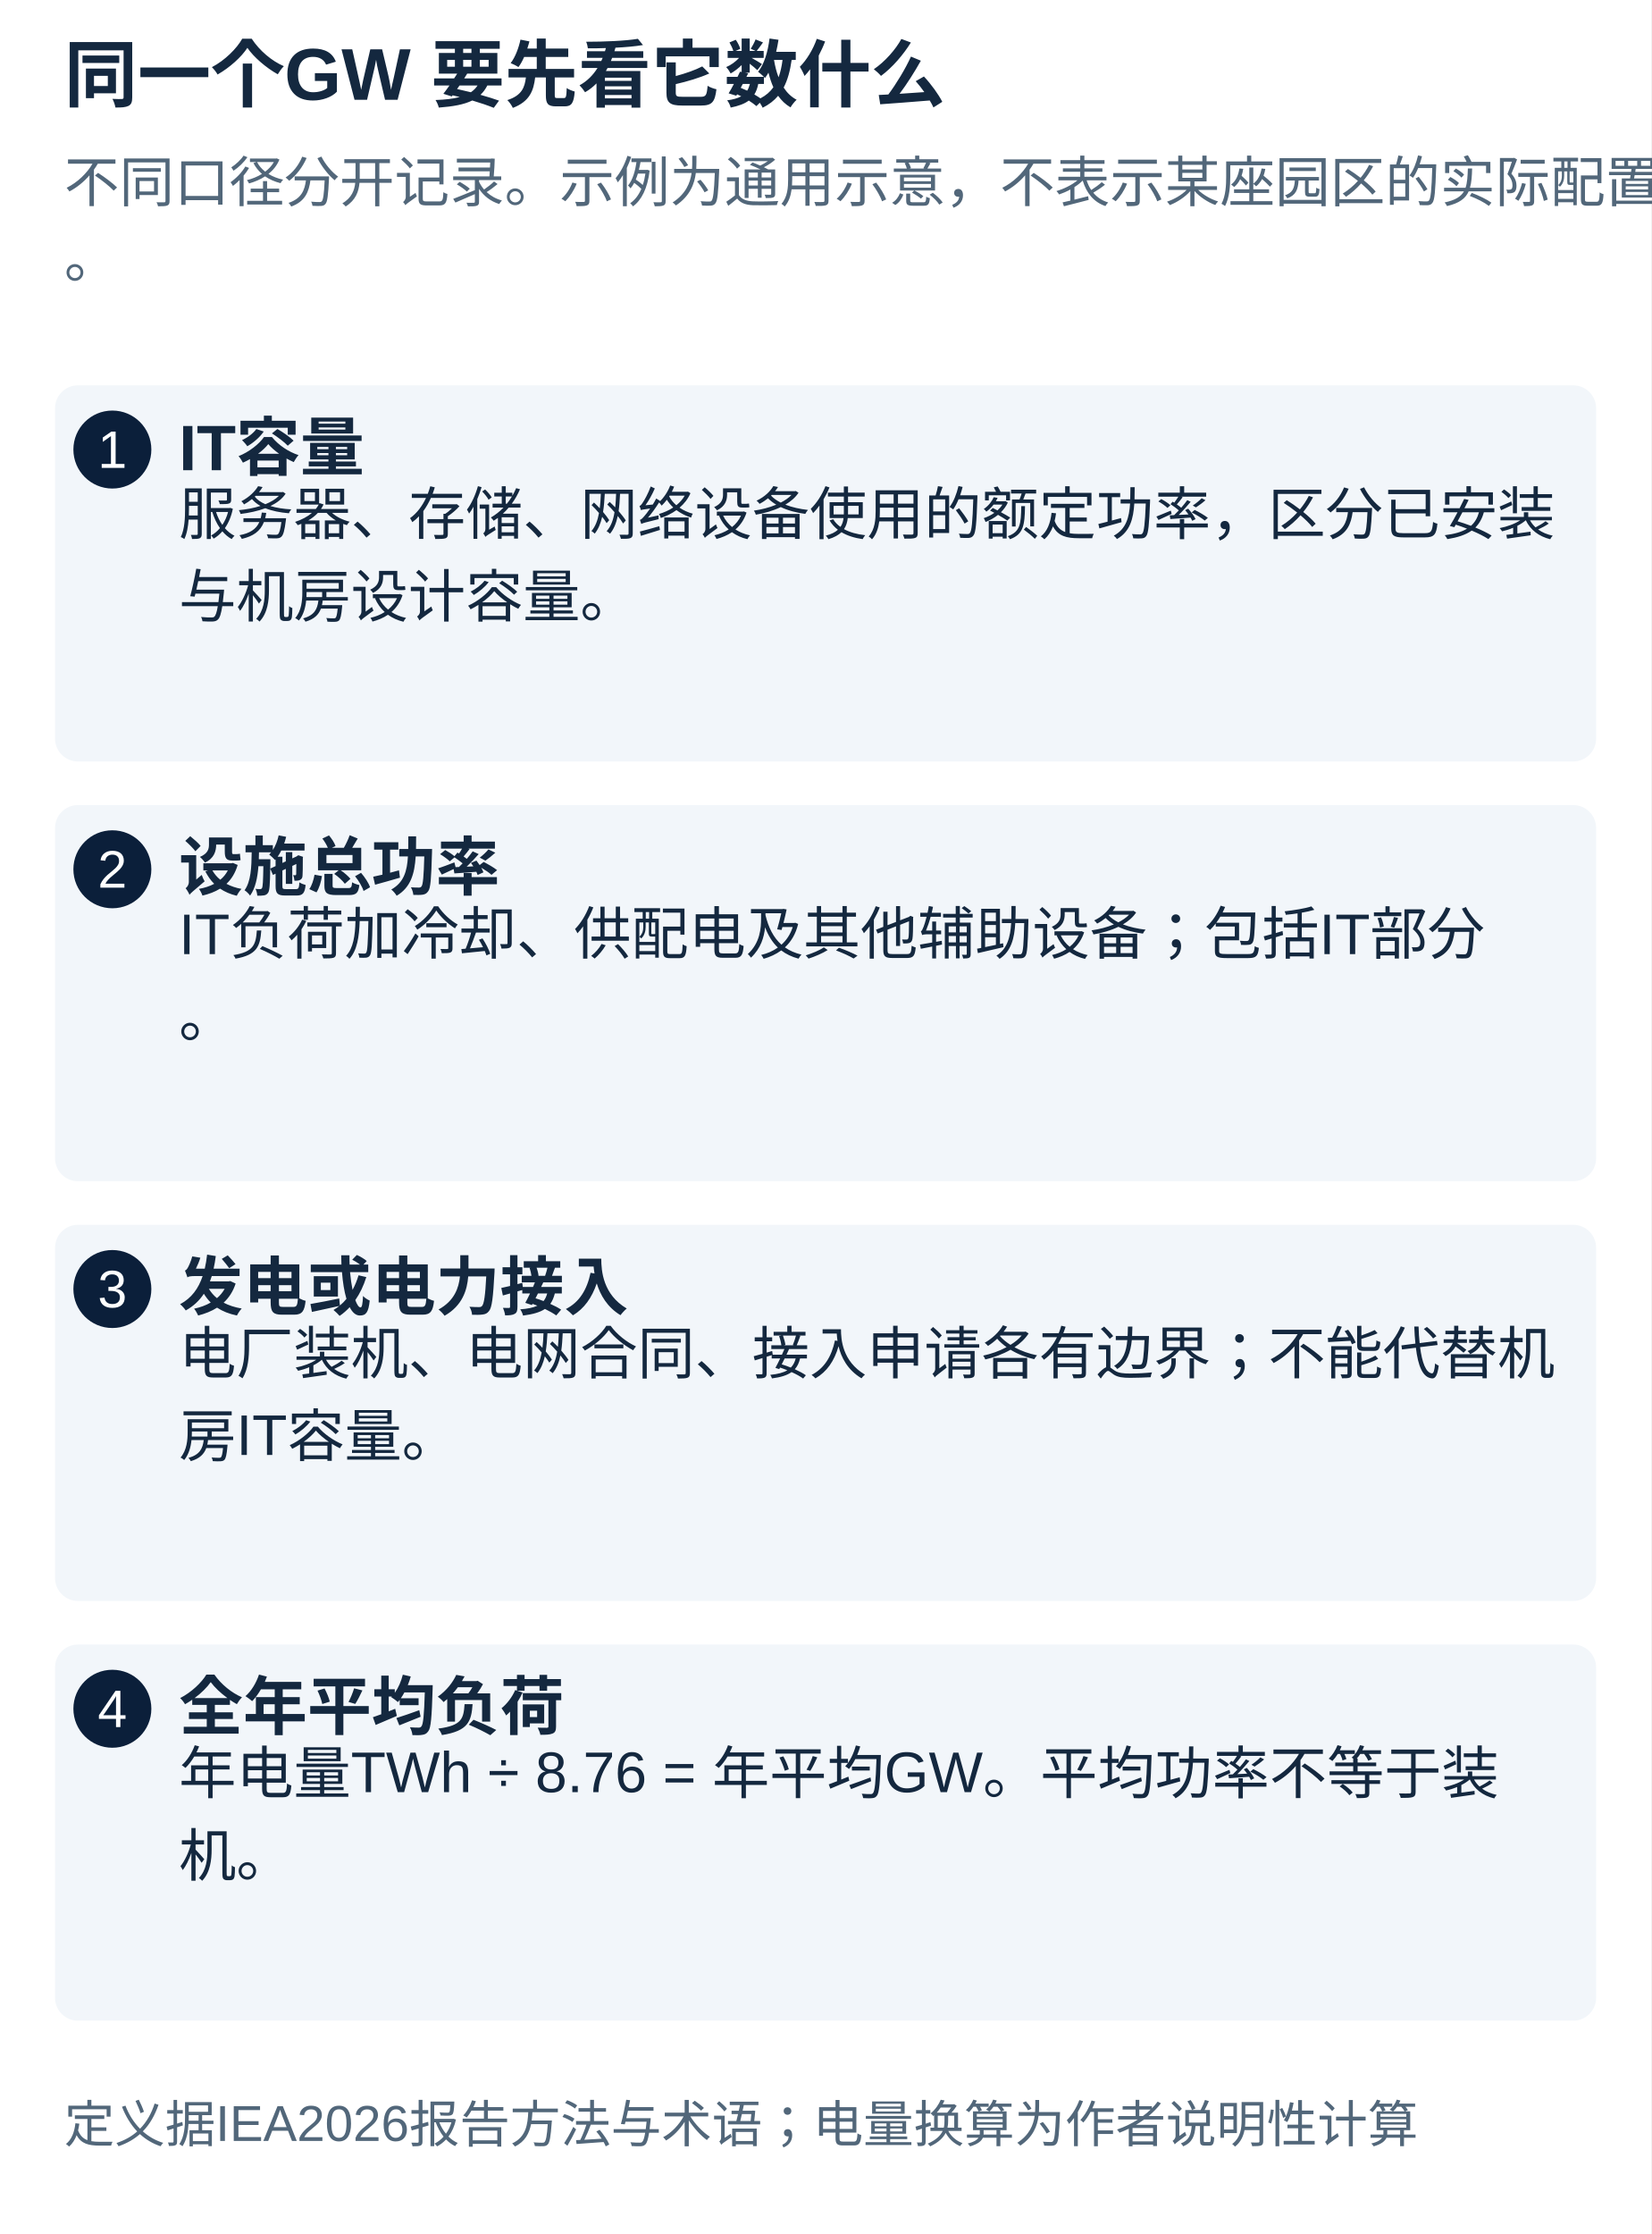
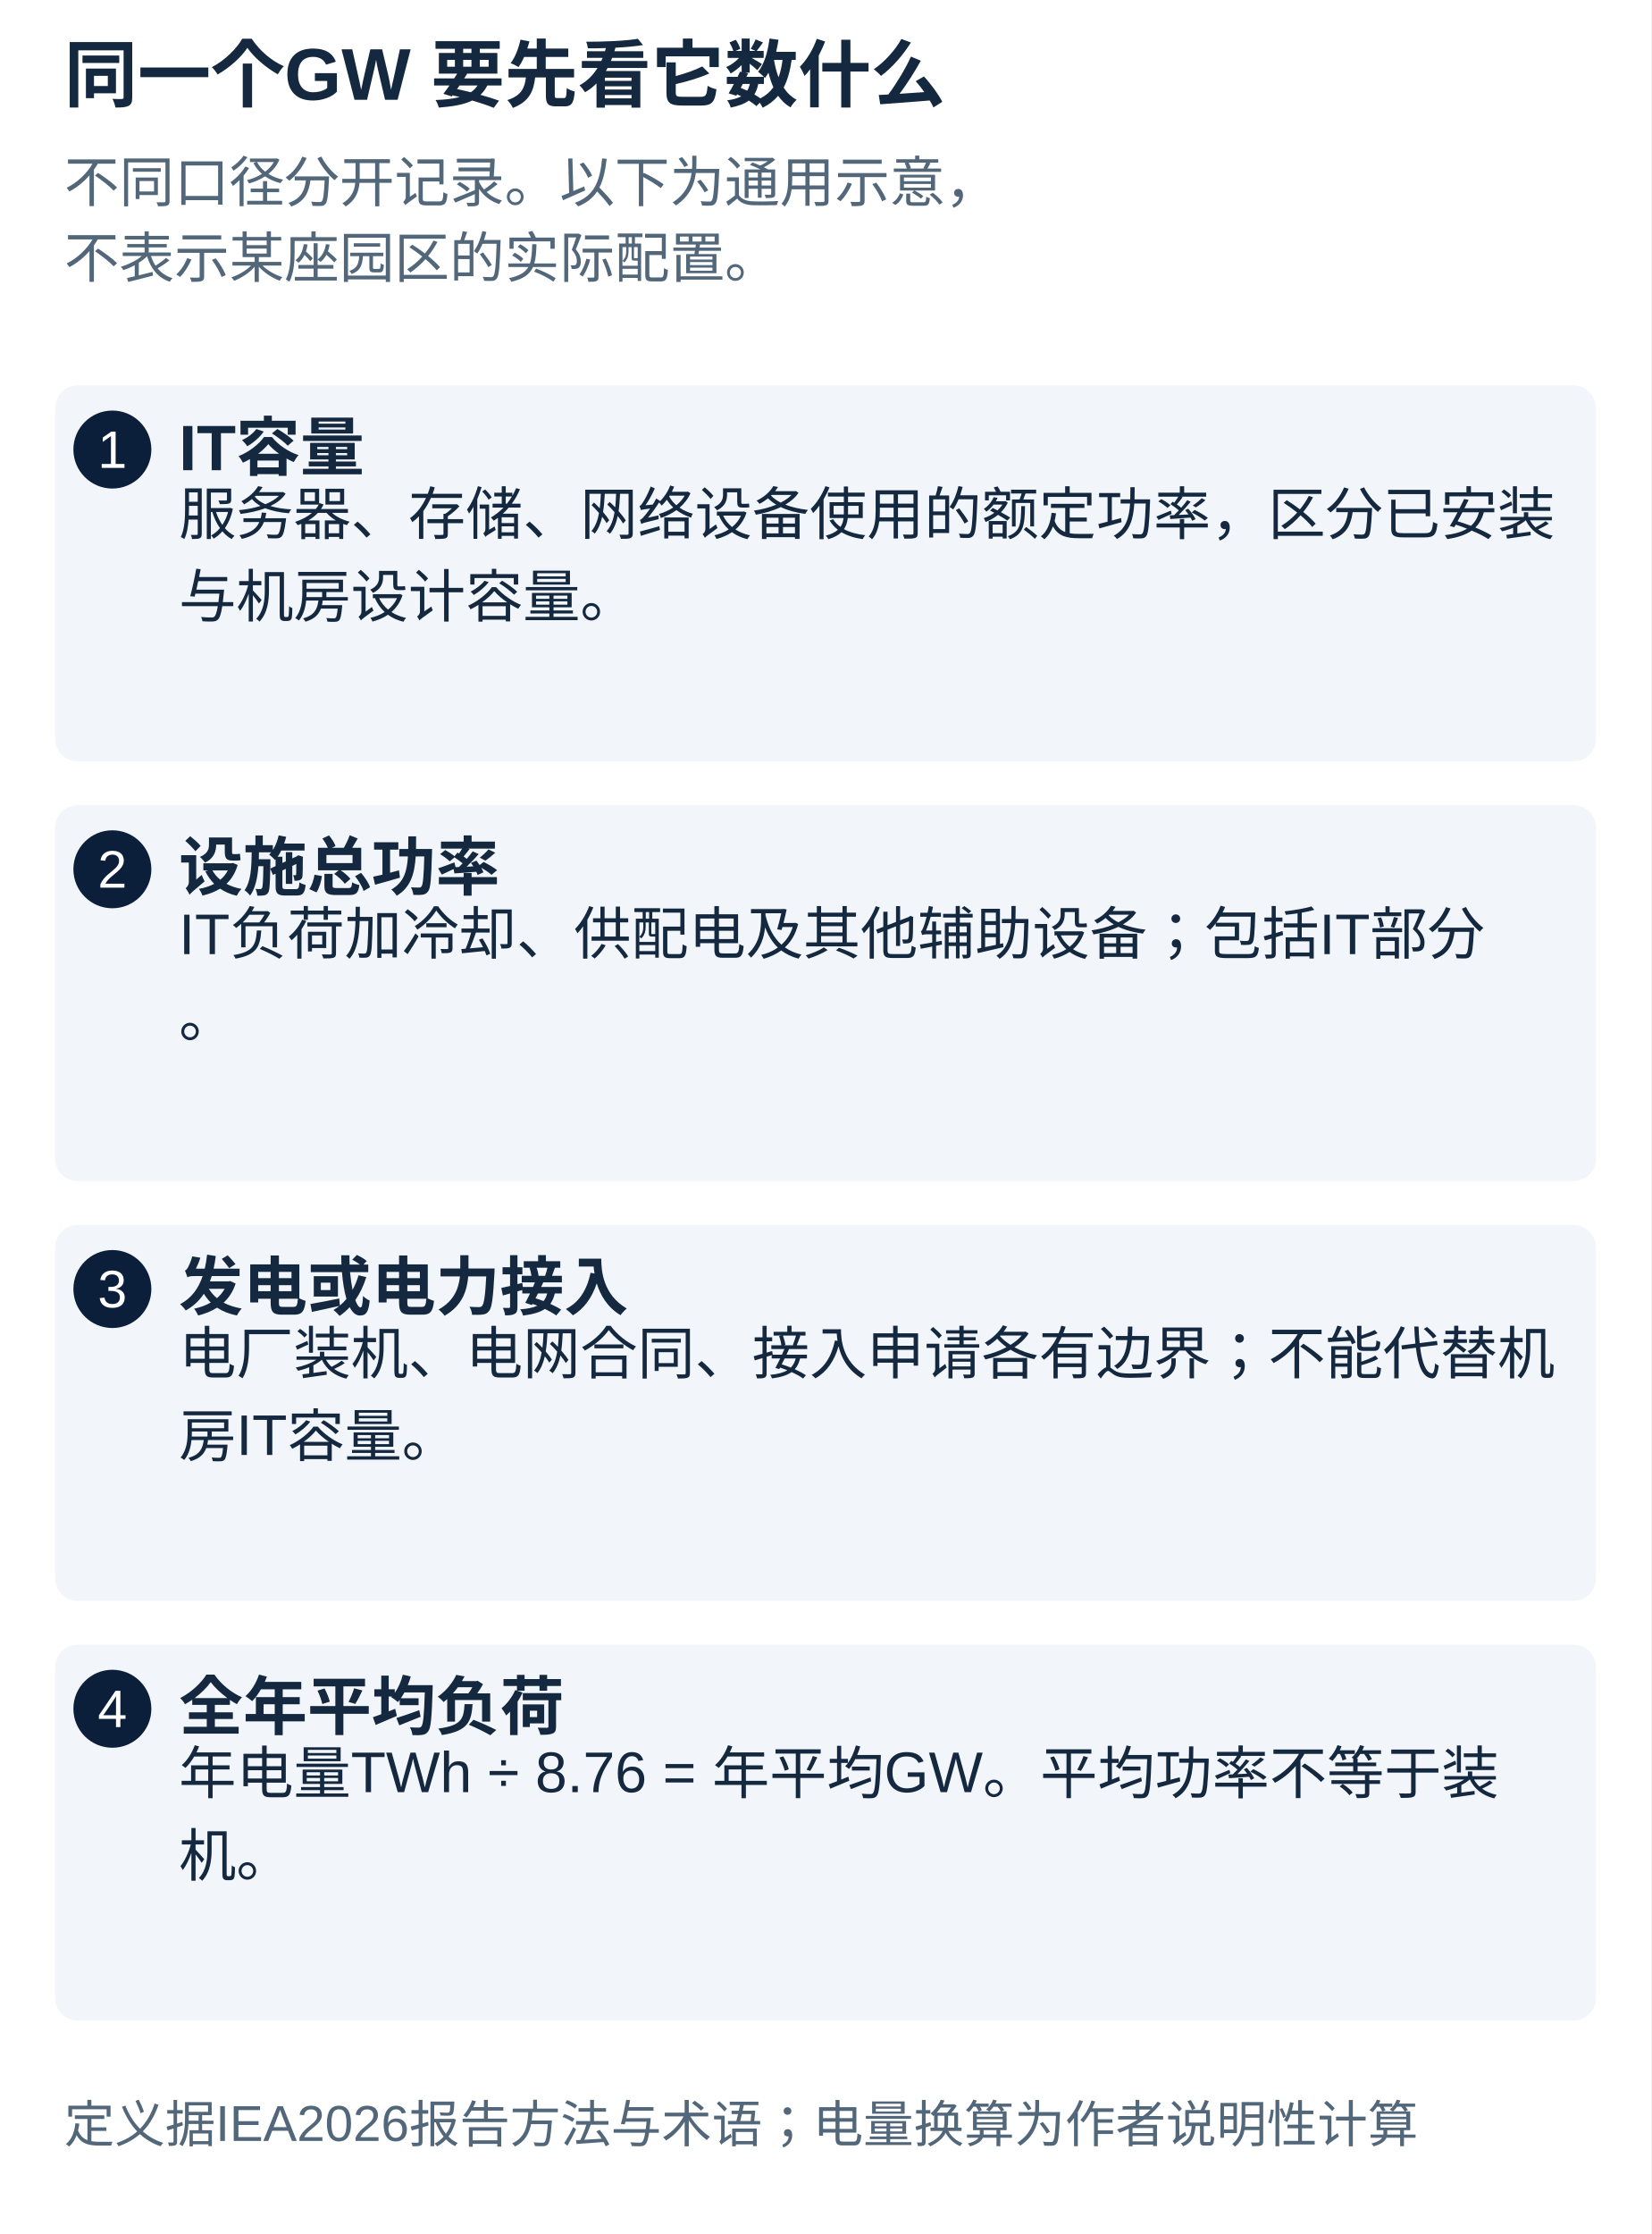
<svg xmlns="http://www.w3.org/2000/svg" width="720" height="974" viewBox="0 0 720 974" role="img" aria-label="同一个GW 要先看它数什么">
  <rect width="720" height="974" fill="#fff" />
  <g font-family="Arial,Microsoft YaHei,PingFang SC,sans-serif">
    <text x="28" y="44" font-size="32" fill="#14283f" font-weight="700">同一个GW 要先看它数什么</text>
-     <text x="28" y="88" font-size="24" fill="#52677a">不同口径分开记录。示例为通用示意，不表示某座园区的实际配置</text>
-     <text x="28" y="121" font-size="24" fill="#52677a">。</text>
+     <text x="28" y="88" font-size="24" fill="#52677a">不同口径分开记录。以下为通用示意，</text>
+     <text x="28" y="121" font-size="24" fill="#52677a">不表示某座园区的实际配置。</text>
    <rect x="24" y="168" width="672" height="164" rx="10" fill="#f2f6fa" />
    <circle cx="49" cy="196" r="17" fill="#0b1f3a" />
    <text x="49" y="204" text-anchor="middle" fill="#fff" font-size="23">1</text>
    <text x="78" y="205" font-size="28" fill="#14283f" font-weight="700">IT容量</text>
    <text x="78" y="233" font-size="25" fill="#14283f">服务器、存储、网络设备使用的额定功率，区分已安装</text>
    <text x="78" y="269" font-size="25" fill="#14283f">与机房设计容量。</text>
    <rect x="24" y="351" width="672" height="164" rx="10" fill="#f2f6fa" />
    <circle cx="49" cy="379" r="17" fill="#0b1f3a" />
    <text x="49" y="387" text-anchor="middle" fill="#fff" font-size="23">2</text>
    <text x="78" y="388" font-size="28" fill="#14283f" font-weight="700">设施总功率</text>
    <text x="78" y="416" font-size="25" fill="#14283f">IT负荷加冷却、供配电及其他辅助设备；包括IT部分</text>
    <text x="78" y="452" font-size="25" fill="#14283f">。</text>
    <rect x="24" y="534" width="672" height="164" rx="10" fill="#f2f6fa" />
    <circle cx="49" cy="562" r="17" fill="#0b1f3a" />
    <text x="49" y="570" text-anchor="middle" fill="#fff" font-size="23">3</text>
    <text x="78" y="571" font-size="28" fill="#14283f" font-weight="700">发电或电力接入</text>
    <text x="78" y="599" font-size="25" fill="#14283f">电厂装机、电网合同、接入申请各有边界；不能代替机</text>
    <text x="78" y="635" font-size="25" fill="#14283f">房IT容量。</text>
    <rect x="24" y="717" width="672" height="164" rx="10" fill="#f2f6fa" />
    <circle cx="49" cy="745" r="17" fill="#0b1f3a" />
    <text x="49" y="753" text-anchor="middle" fill="#fff" font-size="23">4</text>
    <text x="78" y="754" font-size="28" fill="#14283f" font-weight="700">全年平均负荷</text>
    <text x="78" y="782" font-size="25" fill="#14283f">年电量TWh ÷ 8.76 = 年平均GW。平均功率不等于装</text>
    <text x="78" y="818" font-size="25" fill="#14283f">机。</text>
    <text x="28" y="934" font-size="22" fill="#52677a">定义据IEA2026报告方法与术语；电量换算为作者说明性计算</text>
  </g>
</svg>
